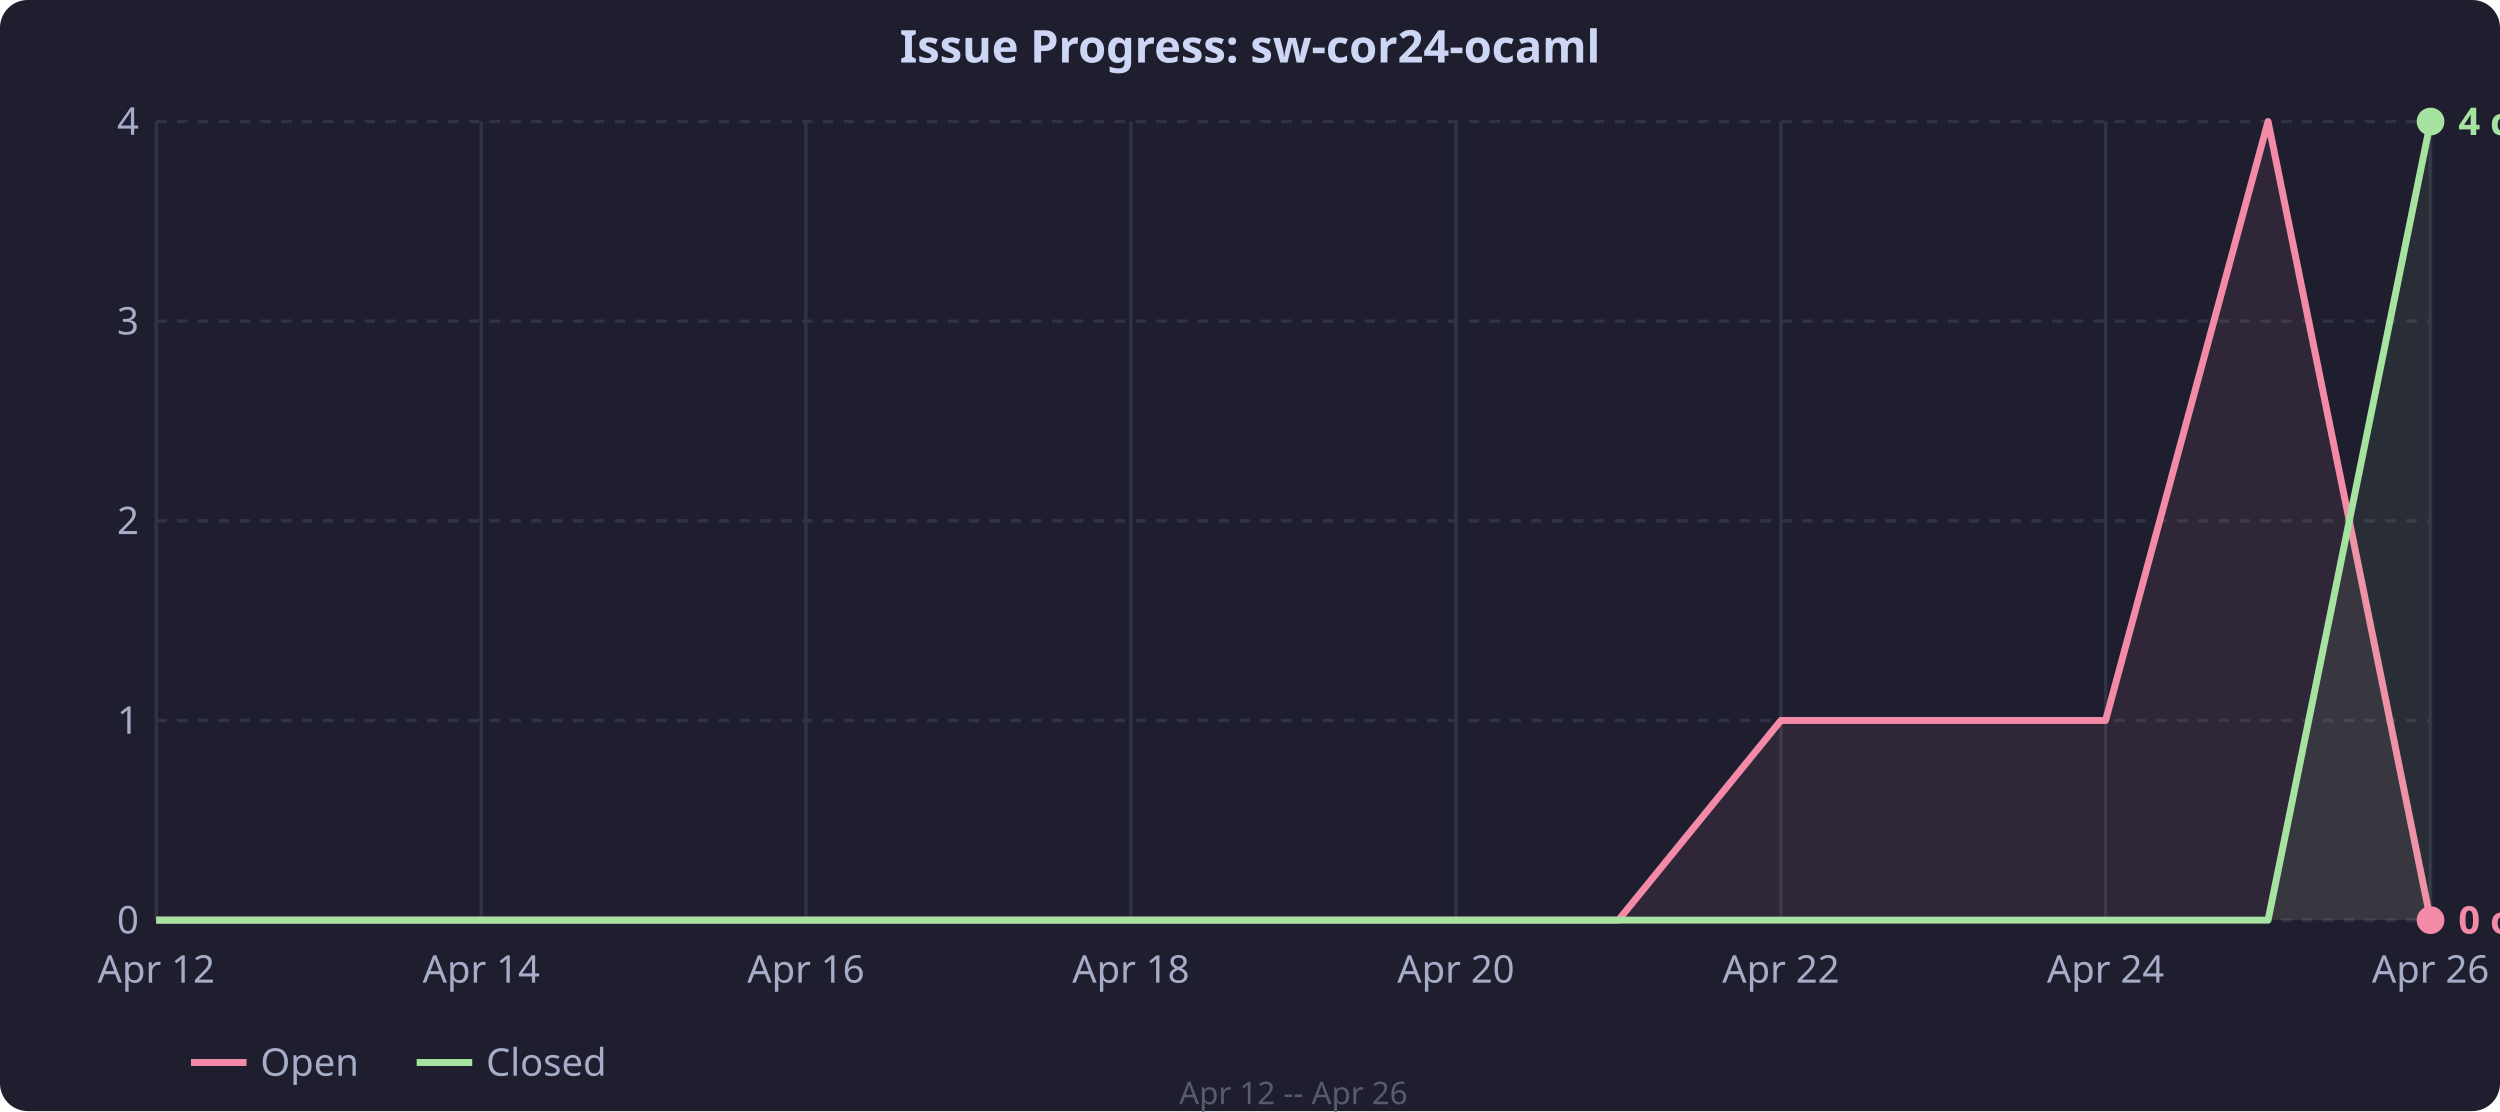
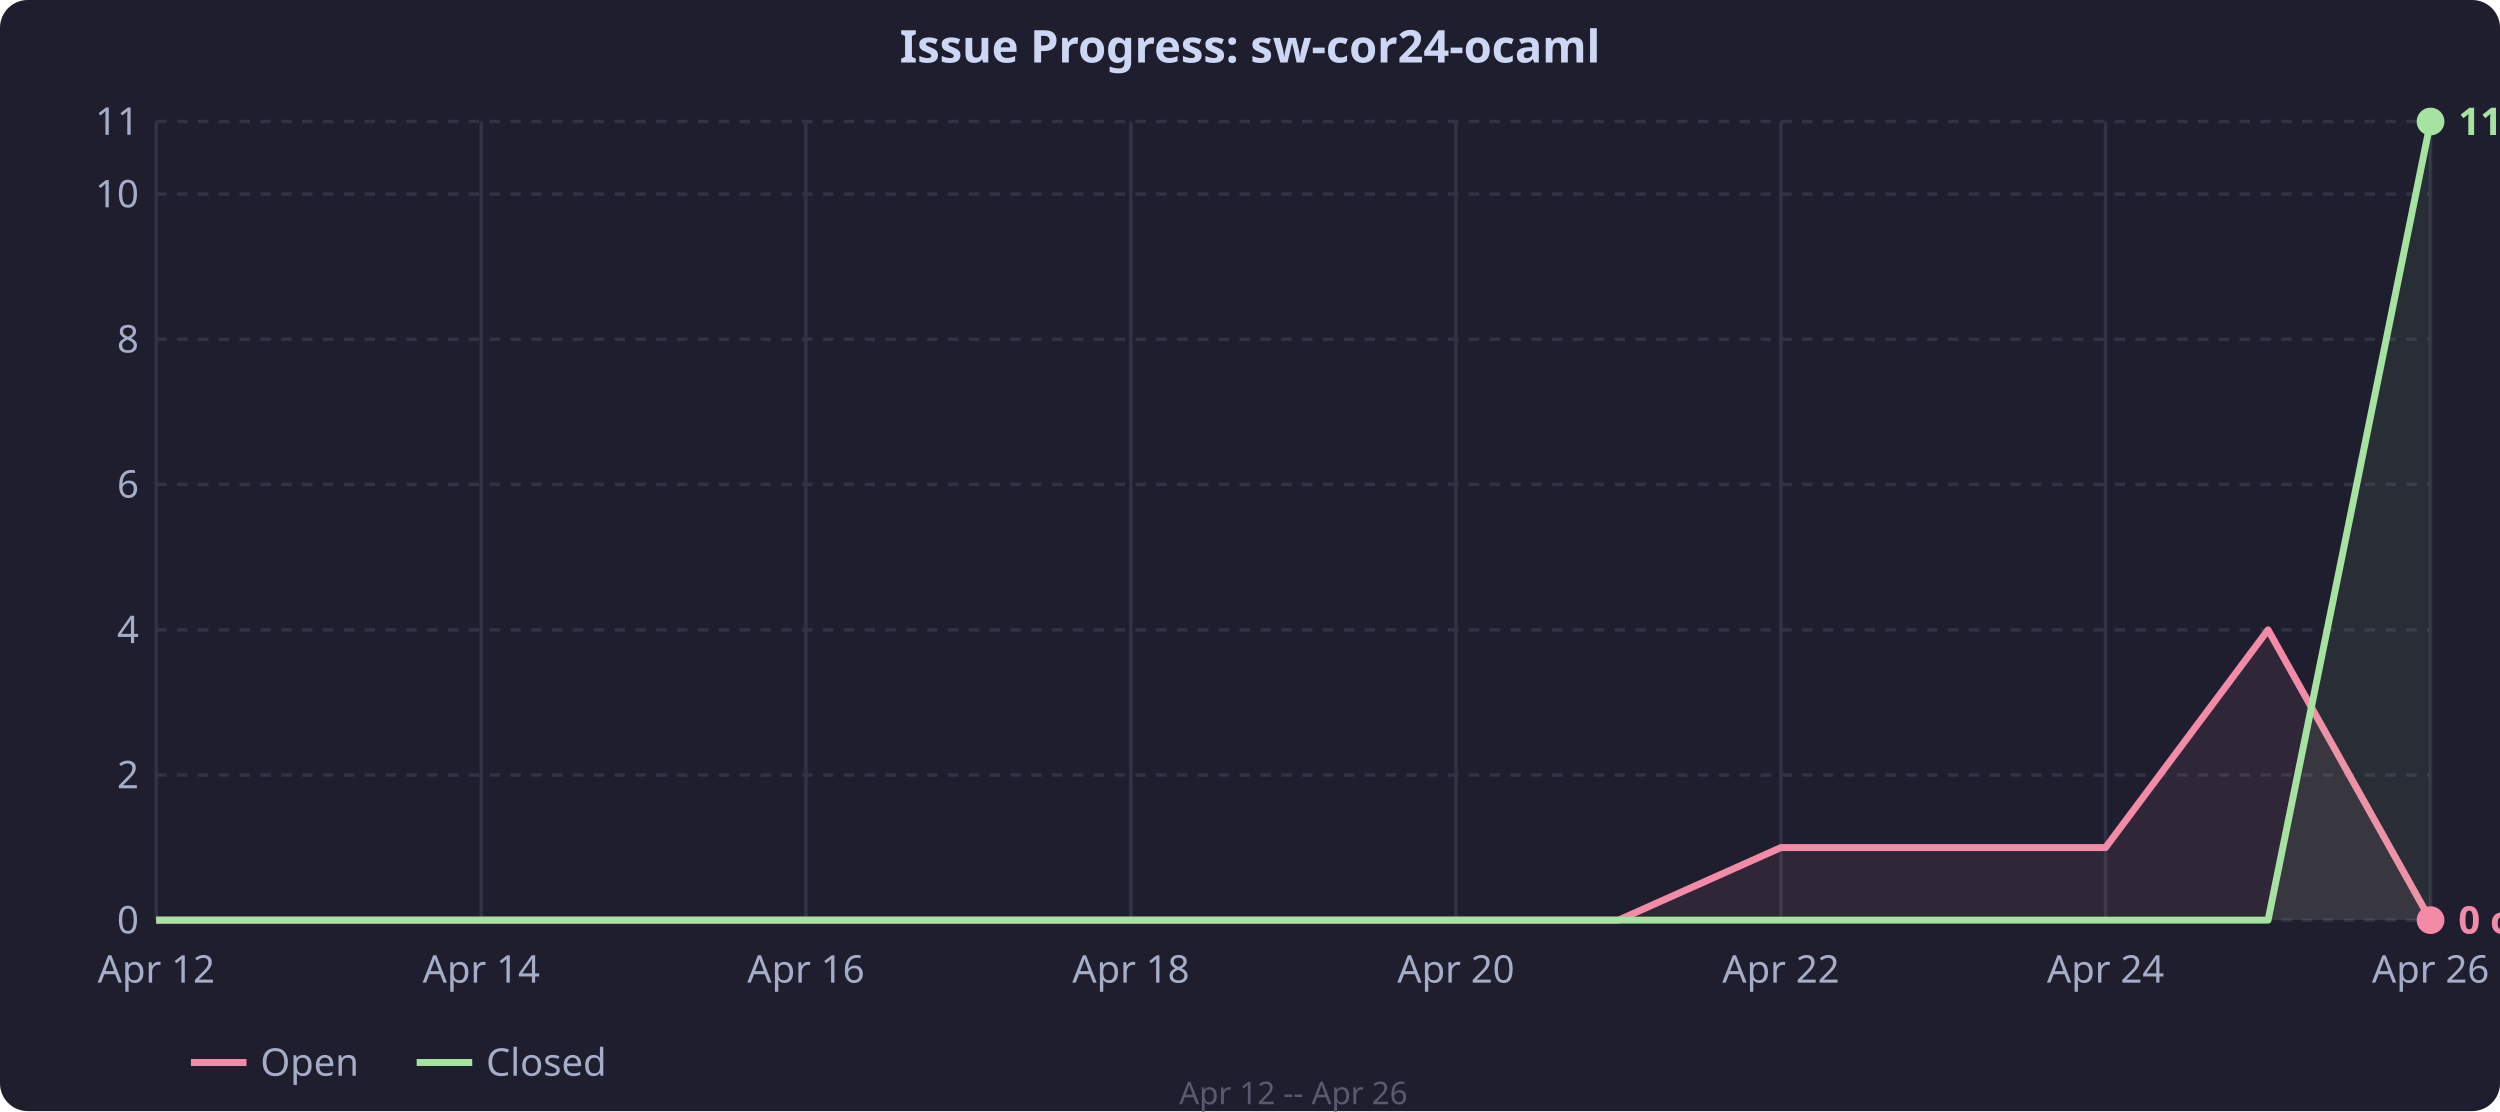
<svg xmlns="http://www.w3.org/2000/svg" viewBox="0 0 720 320" style="font-family: system-ui, sans-serif; font-size: 11px; color: #cdd6f4;">
  <rect width="720" height="320" fill="#1e1e2e" rx="8" />
  <line x1="45" y1="265.0" x2="700" y2="265.0" stroke="#313244" stroke-dasharray="3,3" />
  <text x="40" y="265.0" fill="#a6adc8" text-anchor="end" dominant-baseline="middle">0</text>
-   <line x1="45" y1="207.5" x2="700" y2="207.5" stroke="#313244" stroke-dasharray="3,3" />
-   <text x="40" y="207.5" fill="#a6adc8" text-anchor="end" dominant-baseline="middle">1</text>
-   <line x1="45" y1="150.0" x2="700" y2="150.0" stroke="#313244" stroke-dasharray="3,3" />
-   <text x="40" y="150.0" fill="#a6adc8" text-anchor="end" dominant-baseline="middle">2</text>
-   <line x1="45" y1="92.5" x2="700" y2="92.5" stroke="#313244" stroke-dasharray="3,3" />
-   <text x="40" y="92.5" fill="#a6adc8" text-anchor="end" dominant-baseline="middle">3</text>
+   <line x1="45" y1="223.2" x2="700" y2="223.2" stroke="#313244" stroke-dasharray="3,3" />
+   <text x="40" y="223.2" fill="#a6adc8" text-anchor="end" dominant-baseline="middle">2</text>
+   <line x1="45" y1="181.4" x2="700" y2="181.4" stroke="#313244" stroke-dasharray="3,3" />
+   <text x="40" y="181.4" fill="#a6adc8" text-anchor="end" dominant-baseline="middle">4</text>
+   <line x1="45" y1="139.5" x2="700" y2="139.5" stroke="#313244" stroke-dasharray="3,3" />
+   <text x="40" y="139.5" fill="#a6adc8" text-anchor="end" dominant-baseline="middle">6</text>
+   <line x1="45" y1="97.7" x2="700" y2="97.7" stroke="#313244" stroke-dasharray="3,3" />
+   <text x="40" y="97.7" fill="#a6adc8" text-anchor="end" dominant-baseline="middle">8</text>
+   <line x1="45" y1="55.9" x2="700" y2="55.9" stroke="#313244" stroke-dasharray="3,3" />
+   <text x="40" y="55.9" fill="#a6adc8" text-anchor="end" dominant-baseline="middle">10</text>
  <line x1="45" y1="35.0" x2="700" y2="35.0" stroke="#313244" stroke-dasharray="3,3" />
-   <text x="40" y="35.0" fill="#a6adc8" text-anchor="end" dominant-baseline="middle">4</text>
+   <text x="40" y="35.0" fill="#a6adc8" text-anchor="end" dominant-baseline="middle">11</text>
  <text x="45.0" y="283" fill="#a6adc8" text-anchor="middle">Apr 12</text>
  <line x1="45.0" y1="35" x2="45.0" y2="265" stroke="#313244" />
  <text x="138.6" y="283" fill="#a6adc8" text-anchor="middle">Apr 14</text>
  <line x1="138.6" y1="35" x2="138.6" y2="265" stroke="#313244" />
  <text x="232.1" y="283" fill="#a6adc8" text-anchor="middle">Apr 16</text>
  <line x1="232.1" y1="35" x2="232.1" y2="265" stroke="#313244" />
  <text x="325.7" y="283" fill="#a6adc8" text-anchor="middle">Apr 18</text>
  <line x1="325.7" y1="35" x2="325.7" y2="265" stroke="#313244" />
  <text x="419.3" y="283" fill="#a6adc8" text-anchor="middle">Apr 20</text>
  <line x1="419.3" y1="35" x2="419.3" y2="265" stroke="#313244" />
  <text x="512.9" y="283" fill="#a6adc8" text-anchor="middle">Apr 22</text>
  <line x1="512.9" y1="35" x2="512.9" y2="265" stroke="#313244" />
  <text x="606.4" y="283" fill="#a6adc8" text-anchor="middle">Apr 24</text>
  <line x1="606.4" y1="35" x2="606.4" y2="265" stroke="#313244" />
  <text x="700.0" y="283" fill="#a6adc8" text-anchor="middle">Apr 26</text>
  <line x1="700.0" y1="35" x2="700.0" y2="265" stroke="#313244" />
-   <polygon fill="rgba(243,139,168,0.08)" points="45.0,265.0 91.8,265.0 138.6,265.0 185.4,265.0 232.1,265.0 278.9,265.0 325.7,265.0 372.5,265.0 419.3,265.0 466.1,265.0 512.9,207.5 559.6,207.5 606.4,207.5 653.2,35.0 700.0,265.0 700.0,265.0 45.0,265.0" />
-   <polyline fill="none" stroke="#f38ba8" stroke-width="2" stroke-linejoin="round" points="45.0,265.0 91.8,265.0 138.6,265.0 185.4,265.0 232.1,265.0 278.9,265.0 325.7,265.0 372.5,265.0 419.3,265.0 466.1,265.0 512.9,207.5 559.6,207.5 606.4,207.5 653.2,35.0 700.0,265.0" />
+   <polygon fill="rgba(243,139,168,0.08)" points="45.0,265.0 91.8,265.0 138.6,265.0 185.4,265.0 232.1,265.0 278.9,265.0 325.7,265.0 372.5,265.0 419.3,265.0 466.1,265.0 512.9,244.1 559.6,244.1 606.4,244.1 653.2,181.4 700.0,265.0 700.0,265.0 45.0,265.0" />
+   <polyline fill="none" stroke="#f38ba8" stroke-width="2" stroke-linejoin="round" points="45.0,265.0 91.8,265.0 138.6,265.0 185.4,265.0 232.1,265.0 278.9,265.0 325.7,265.0 372.5,265.0 419.3,265.0 466.1,265.0 512.9,244.1 559.6,244.1 606.4,244.1 653.2,181.4 700.0,265.0" />
  <polygon fill="rgba(166,227,161,0.08)" points="45.0,265.0 91.8,265.0 138.6,265.0 185.4,265.0 232.1,265.0 278.9,265.0 325.7,265.0 372.5,265.0 419.3,265.0 466.1,265.0 512.9,265.0 559.6,265.0 606.4,265.0 653.2,265.0 700.0,35.0 700.0,265.0 45.0,265.0" />
  <polyline fill="none" stroke="#a6e3a1" stroke-width="2" stroke-linejoin="round" points="45.0,265.0 91.8,265.0 138.6,265.0 185.4,265.0 232.1,265.0 278.9,265.0 325.7,265.0 372.5,265.0 419.3,265.0 466.1,265.0 512.9,265.0 559.6,265.0 606.4,265.0 653.2,265.0 700.0,35.0" />
  <circle cx="700.0" cy="265.0" r="4" fill="#f38ba8" />
  <circle cx="700.0" cy="35.0" r="4" fill="#a6e3a1" />
  <text x="708.0" y="265.0" fill="#f38ba8" text-anchor="start" dominant-baseline="middle" font-size="11px" font-weight="600">0 open</text>
-   <text x="708.0" y="35.0" fill="#a6e3a1" text-anchor="start" dominant-baseline="middle" font-size="11px" font-weight="600">4 closed</text>
+   <text x="708.0" y="35.0" fill="#a6e3a1" text-anchor="start" dominant-baseline="middle" font-size="11px" font-weight="600">11 closed</text>
  <text x="360" y="18" fill="#cdd6f4" text-anchor="middle" font-size="13px" font-weight="600">Issue Progress: sw-cor24-ocaml</text>
  <line x1="55" y1="306" x2="71" y2="306" stroke="#f38ba8" stroke-width="2" />
  <text x="75" y="306" fill="#a6adc8" dominant-baseline="middle">Open</text>
  <line x1="120" y1="306" x2="136" y2="306" stroke="#a6e3a1" stroke-width="2" />
  <text x="140" y="306" fill="#a6adc8" dominant-baseline="middle">Closed</text>
  <text x="372.5" y="318" fill="#585b70" text-anchor="middle" font-size="9px">Apr 12 -- Apr 26</text>
</svg>
